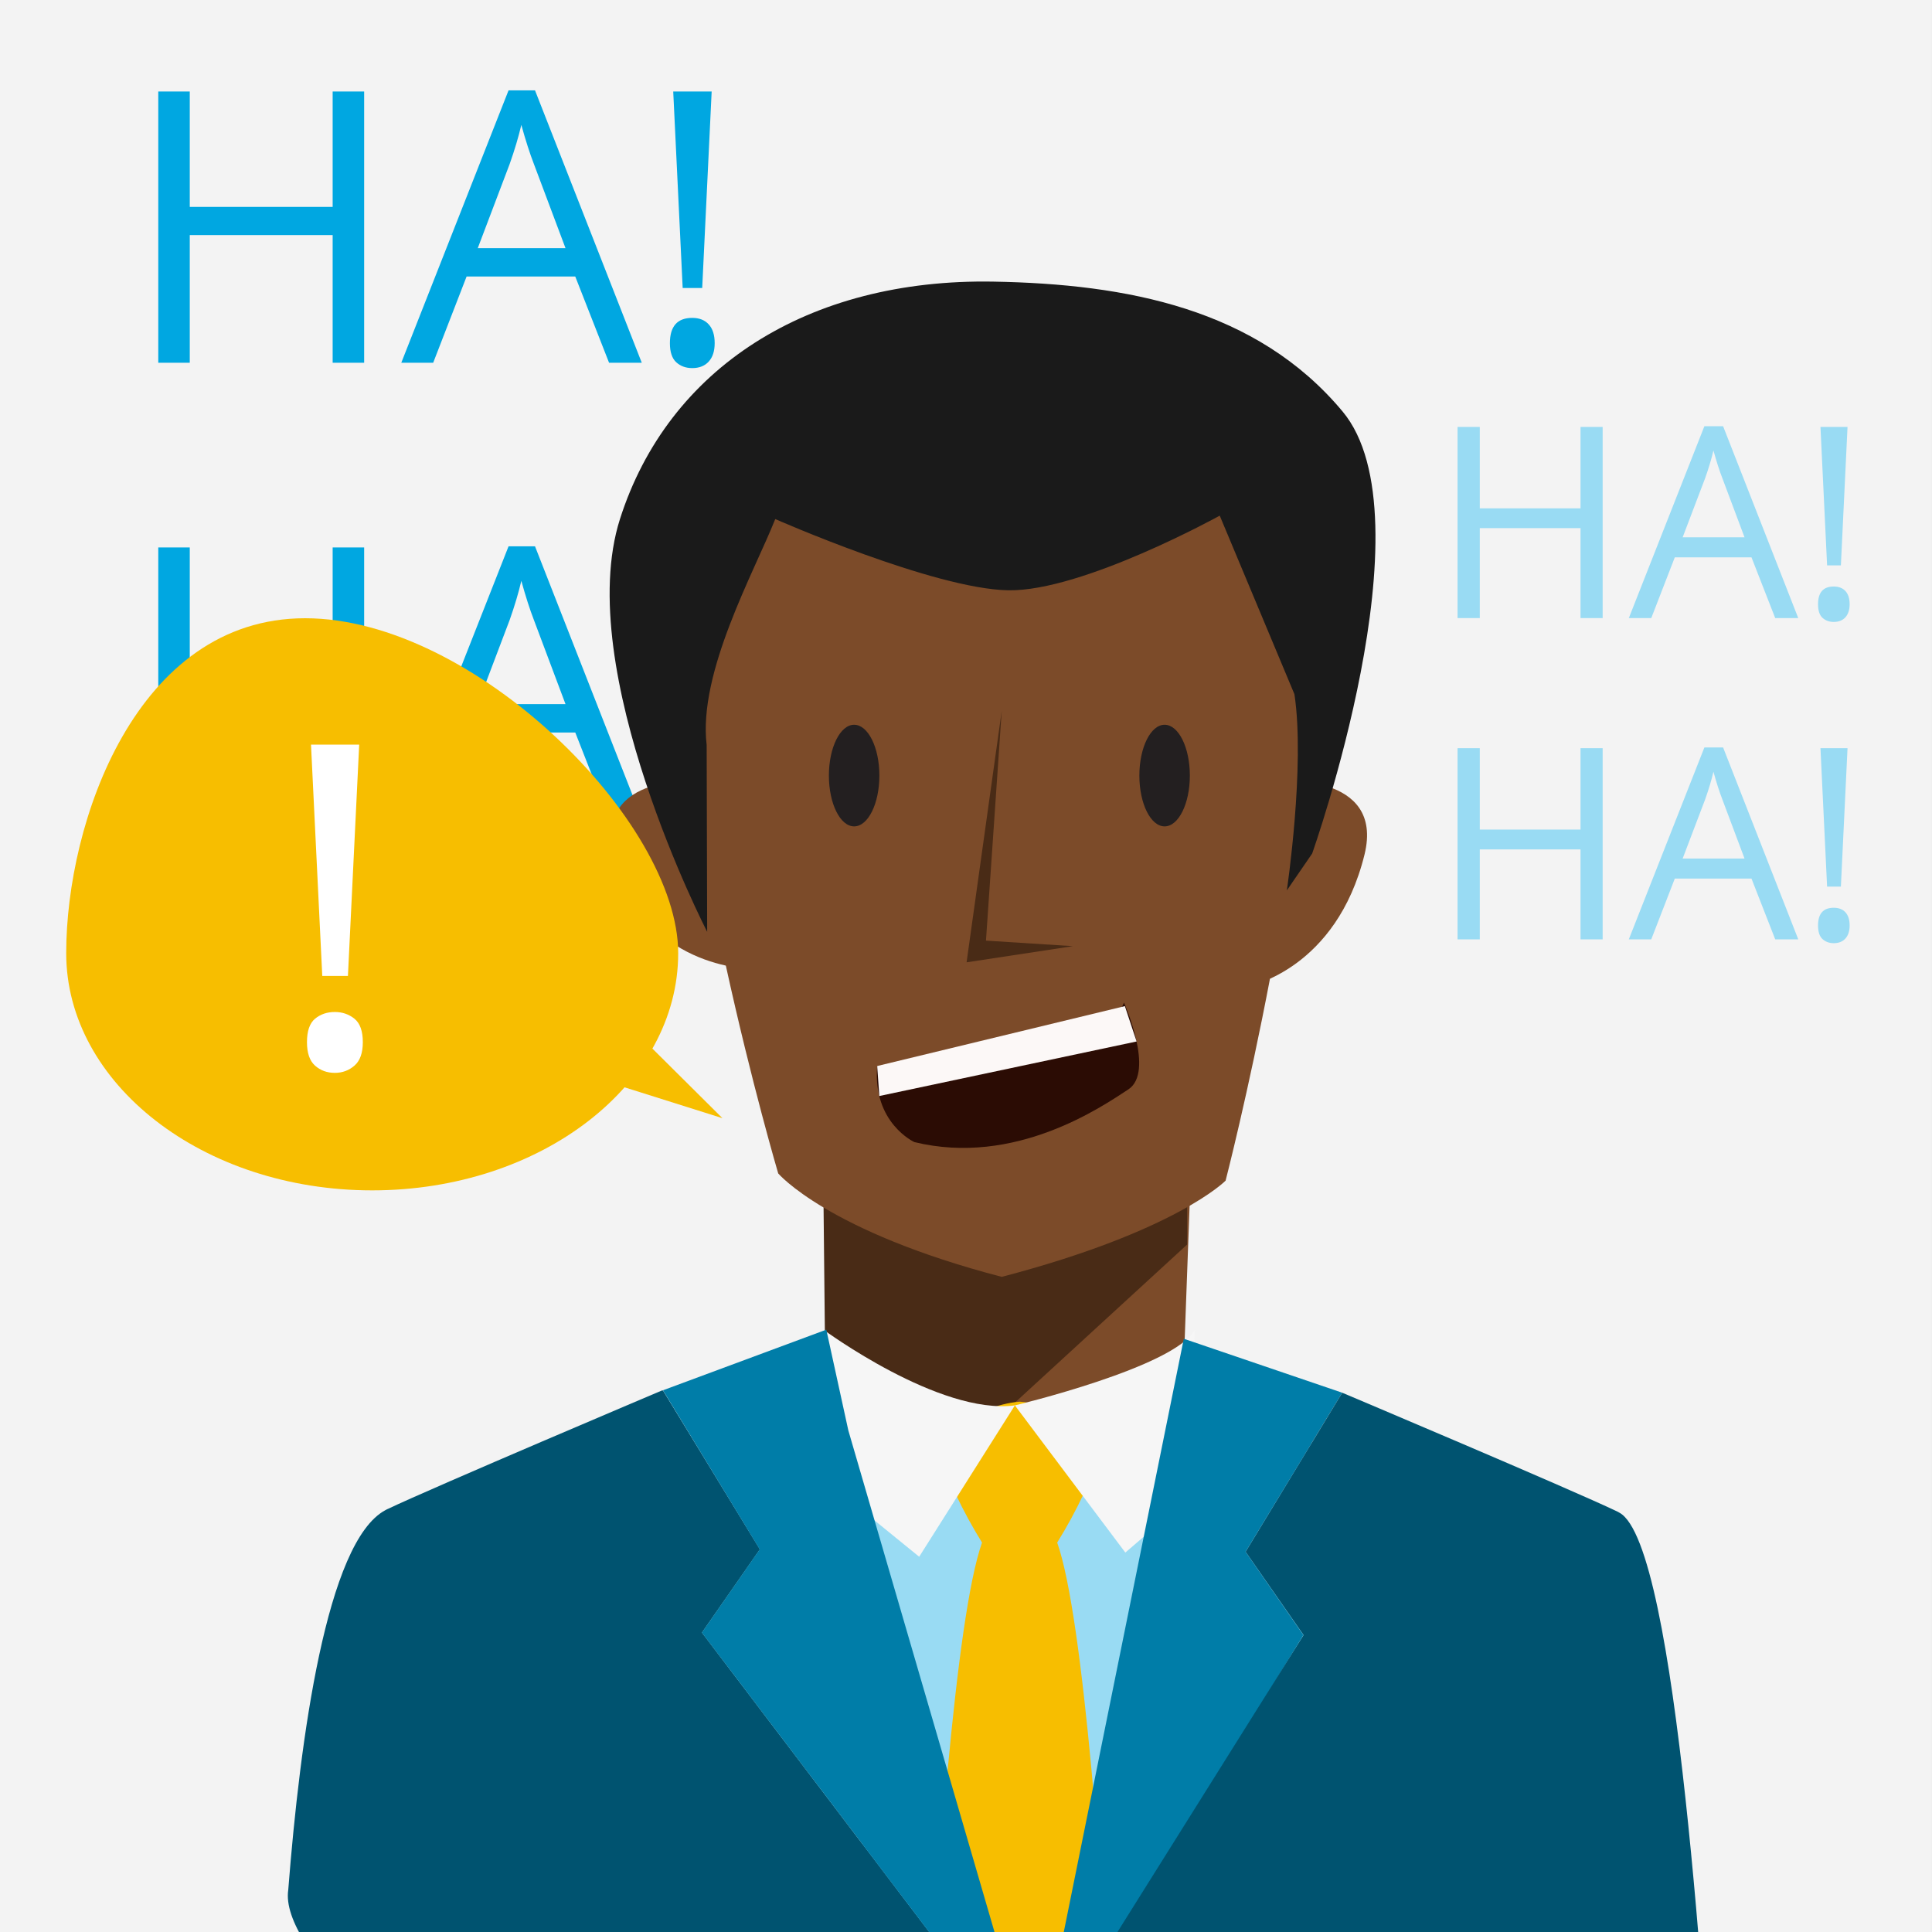
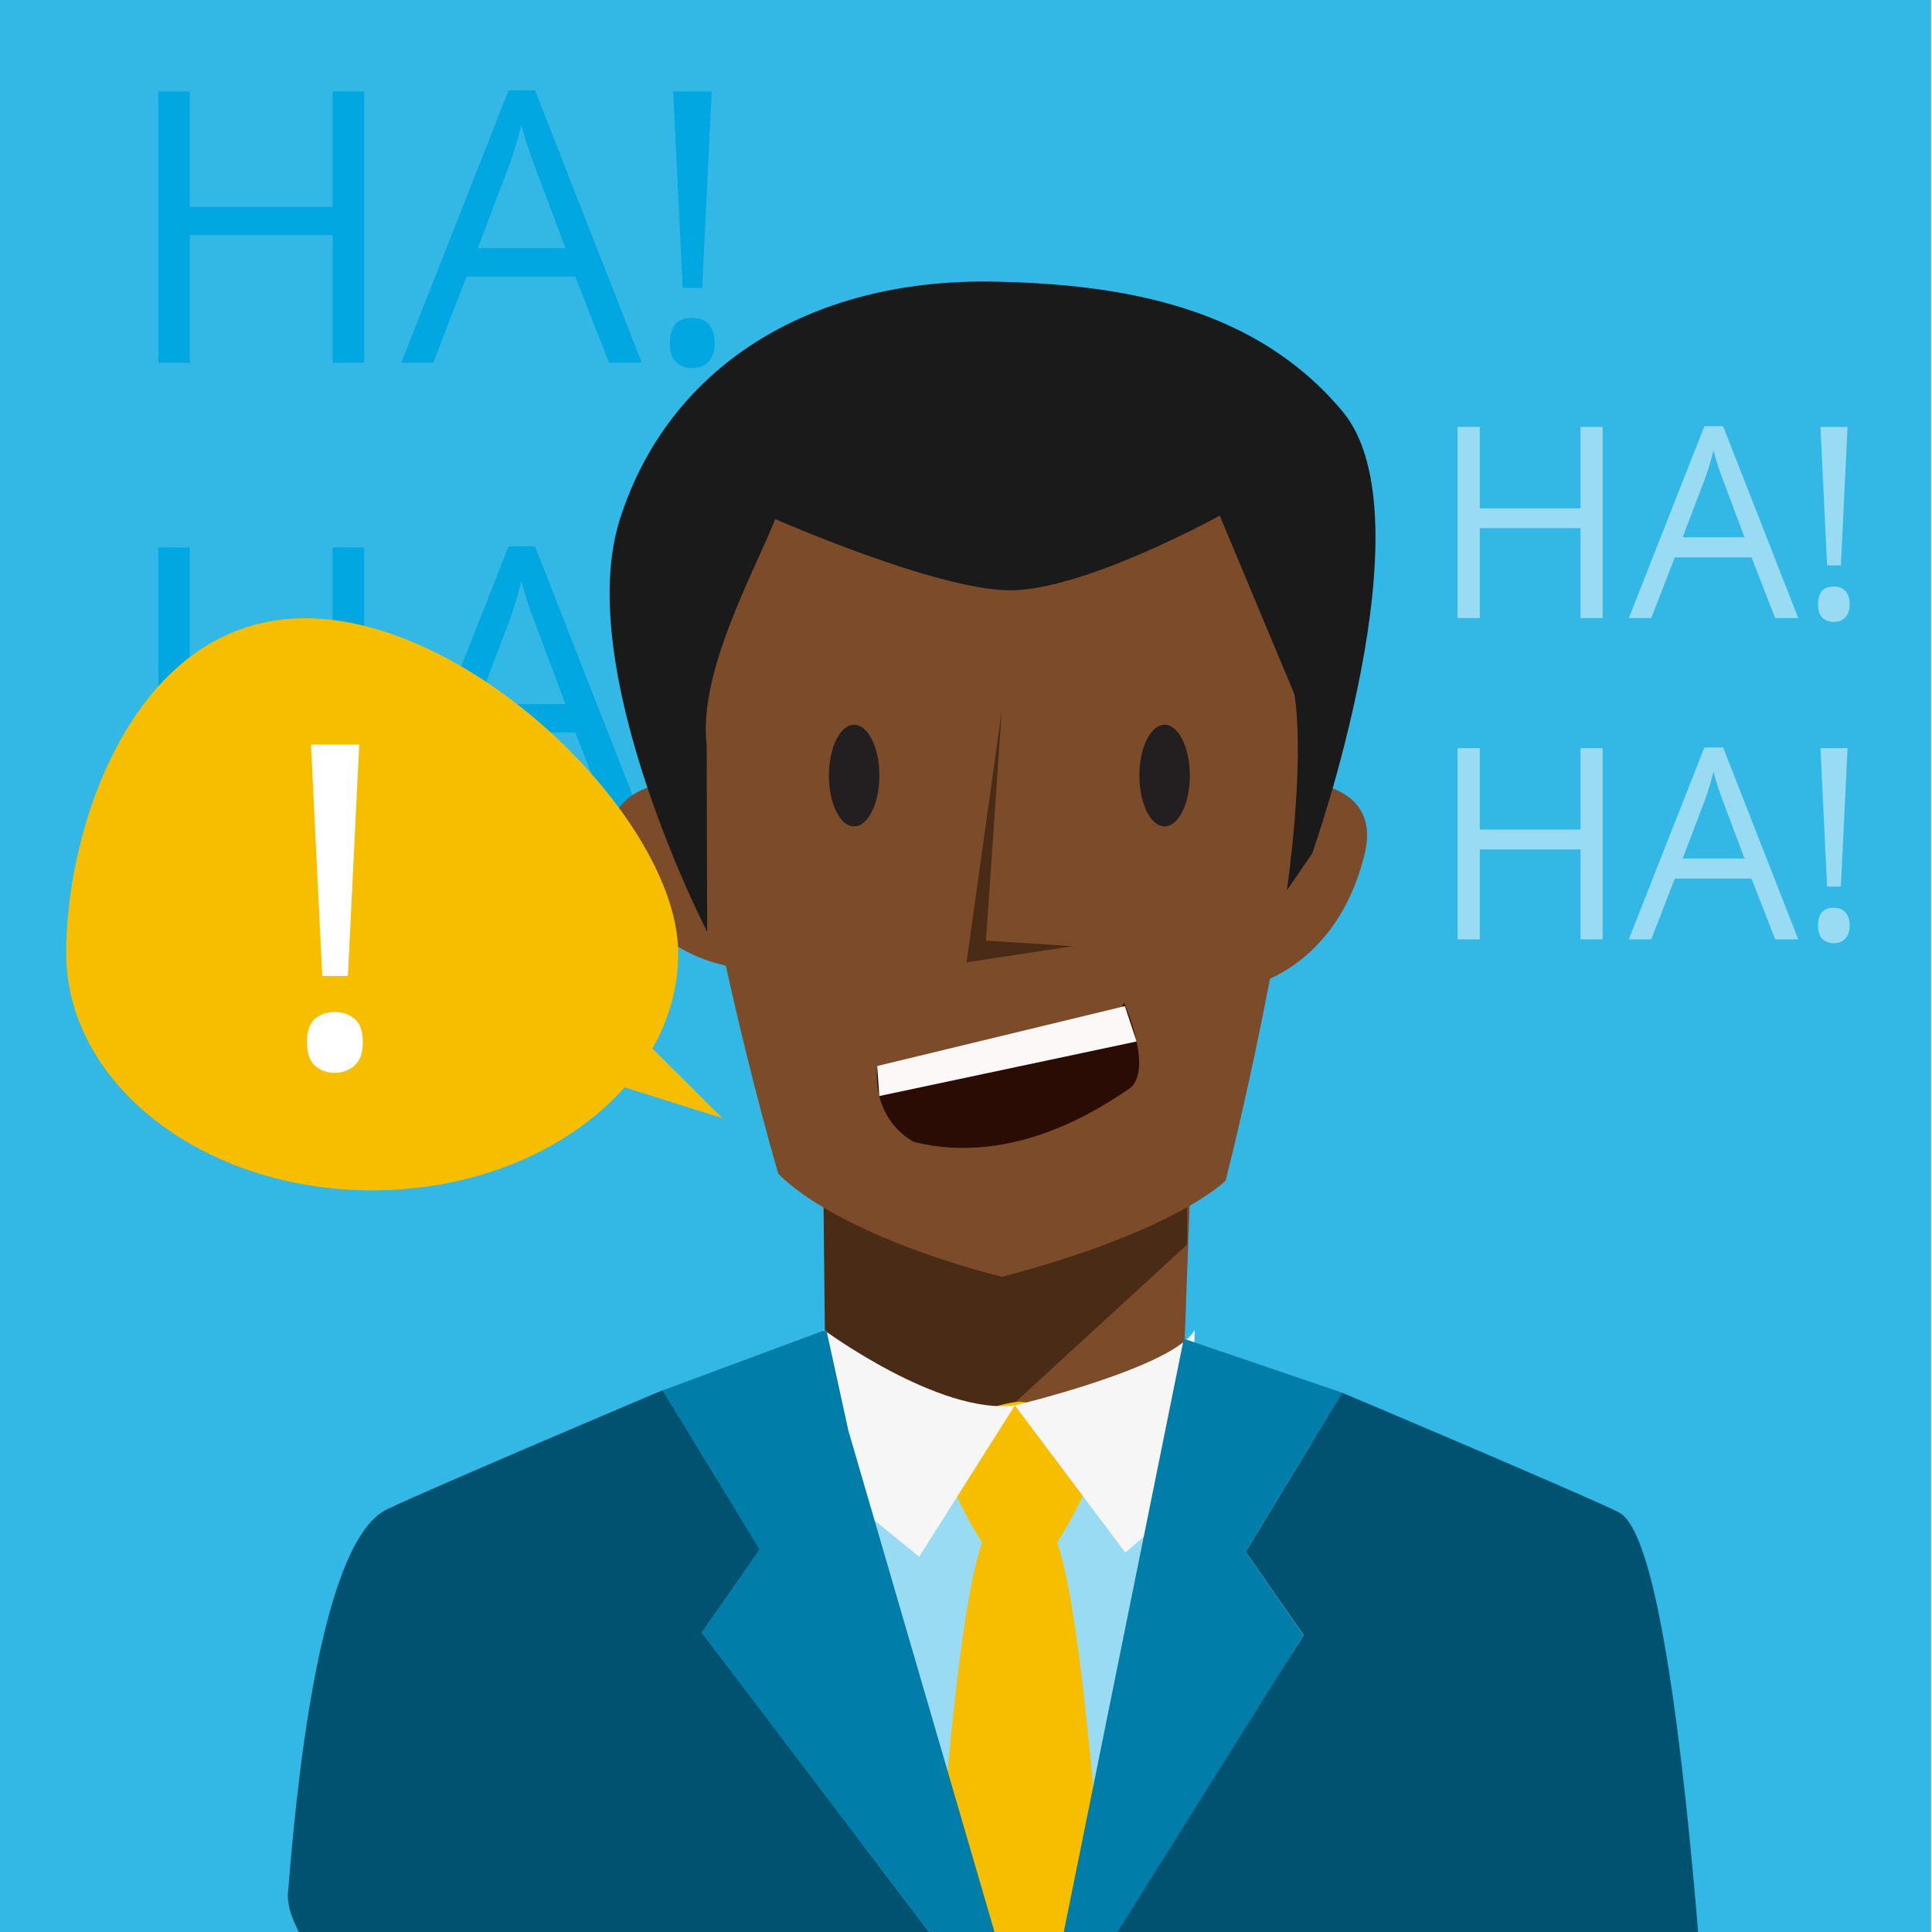
<svg xmlns="http://www.w3.org/2000/svg" viewBox="0 0 300 300">
  <defs>
-     <style>.a{fill:#f3f3f3;}.b{font-size:41.57px;}.b,.h{fill:#99dbf3;}.b,.c{font-family:OpenSans, Open Sans;}.c{font-size:59px;fill:#00a7e1;}.d{fill:#7c4b29;}.e{fill:#492b16;}.f{fill:#231f20;}.g{fill:#1a1a1a;}.i{fill:#f7be00;}.j{fill:#f6f6f6;}.k{fill:#005370;}.l{fill:#007da8;}.m{fill:#2b0c04;}.n{fill:#fcf8f7;}.o{font-size:70px;fill:#fff;font-family:ArialRoundedMTBold, Arial Rounded MT Bold;}</style>
+     <style>.a{fill:#33b8e6;}.b{font-size:41.57px;}.b,.h{fill:#99dbf3;}.b,.c{font-family:OpenSans, Open Sans;}.c{font-size:59px;fill:#00a7e1;}.d{fill:#7c4b29;}.e{fill:#492b16;}.f{fill:#231f20;}.g{fill:#1a1a1a;}.i{fill:#f7be00;}.j{fill:#f6f6f6;}.k{fill:#005370;}.l{fill:#007da8;}.m{fill:#2b0c04;}.n{fill:#fcf8f7;}.o{font-size:70px;fill:#fff;font-family:ArialRoundedMTBold, Arial Rounded MT Bold;}</style>
  </defs>
  <rect class="a" x="-0.15" y="-0.33" width="300" height="301" />
  <text class="b" transform="translate(222.25 95.98)">HA! <tspan x="0" y="49.88">HA!</tspan>
  </text>
  <text class="c" transform="translate(18.78 56.33)">HA! <tspan x="0" y="70.8">HA!</tspan>
  </text>
  <path class="d" d="M128.05,186.14l.59,45.35S157.34,262.14,183,234l2-54.35Z" />
  <polygon class="e" points="184.34 180.06 184.34 193.25 134.48 239.01 128.31 228.29 127.87 186.24 184.34 180.06" />
  <path class="d" d="M203.73,93.19c-.63-35.85-48.18-33.86-48.18-33.86v.21c-3.68-.3-49.92-3.26-50.52,31.16-.63,35.85,15.81,91.51,15.81,91.51s7.61,9,34.71,16.06c27.11-7.09,34.76-14.94,34.76-14.94S204.36,129,203.73,93.19Z" />
  <polygon class="e" points="155.55 110.36 150.09 149.43 166.61 146.92 153.1 146.06 155.55 110.36" />
  <ellipse class="f" cx="132.63" cy="120.43" rx="3.92" ry="7.89" />
  <ellipse class="f" cx="180.84" cy="120.43" rx="3.92" ry="7.89" />
  <path class="d" d="M198.25,121.25s16.79-1.39,13.63,11.45c-4.38,17.76-17.83,20.38-17.83,20.38" />
  <path class="d" d="M108.93,121.25s-16.69-1.41-13.62,11.45c4.24,17.76,21.42,17.76,21.42,17.76" />
  <path class="g" d="M109.73,115.69l.08,29h0S88.8,104,96.27,80.59s29.16-37.37,58-36.86c20.63.37,40.86,4.16,54.21,20.17,13.79,16.53-4.73,68.64-4.73,68.64l-3.93,5.72S202.68,119,201,107.8l-11.6-27.73s-21.3,11.78-32.83,11.59S120.38,80.6,120.38,80.6C117.09,88.88,108.38,104.41,109.73,115.69Z" />
  <path class="h" d="M120.38,218.23s53.33,24.53,79.43,7.52,2.45,107,2.45,107l-57.38,8.65Z" />
  <path class="i" d="M164.16,239.53a74.79,74.79,0,0,0,7.3-15.47s-6-5.83-13.13-6.41c-7.15.58-13.14,6.41-13.14,6.41a74.79,74.79,0,0,0,7.3,15.47c-4.17,11.72-7.16,55.1-8.64,81.47,4.4.37,8.85.6,13.35.6.38,0,.75,0,1.13,0q7.3,0,14.46-.73C171.3,294.44,168.31,251.22,164.16,239.53Z" />
  <path class="j" d="M127.87,206.47s18,13.3,29.72,11.76l-14.86,23.5-14.86-12.09Z" />
  <path class="j" d="M157.59,218.23s24.92-5.95,27.94-11.76l-1,26.2-9.79,8.41Z" />
  <path class="k" d="M160.23,321,109,253.51l9-12.93L103,216l-.14-.12s-35.44,15-42.78,18.49l-.26.14c-9.1,4.9-13.22,35.39-15.06,58.95-2.75,18.17,81.91,75.87,116,75.87l0-47.37Z" />
  <polygon class="l" points="160.74 321.96 202.38 253.89 193.4 240.96 208.42 216.26 183.82 207.88 160.74 321.96" />
  <polygon class="l" points="108.98 253.51 160.23 321.01 160.74 321.67 147.75 277.09 131.73 222.12 128.31 206.47 102.95 215.88 103.02 216 117.97 240.58 108.98 253.51" />
  <path class="k" d="M251.46,234.89l-.26-.15c-7.34-3.52-42.78-18.48-42.78-18.48l-15,24.7,9,12.93-48.5,77.38-3.25-8.93v43.53l3.25,3.46c44.45,0,81.76-4.28,112.65-31.57C264.69,314.2,260.57,239.8,251.46,234.89Z" />
  <path class="m" d="M136.21,165.53s35.42-1.8,38.32-9.84c0,0,4.82,10.76.68,13.47s-17.58,12-33.24,8.18C142,177.34,135.47,174.4,136.21,165.53Z" />
  <polygon class="n" points="136.54 170.19 176.49 161.72 174.67 156.23 136.21 165.53 136.54 170.19" />
  <path class="i" d="M105.31,148c0,20.34-21.27,36.84-47.52,36.84S10.28,168.29,10.28,148s10.86-52,37.1-52S105.31,127.6,105.31,148Z" />
  <polyline class="i" points="96.66 158.21 112.18 173.63 83.98 164.74" />
  <text class="o" transform="translate(42.62 165.61)">!</text>
</svg>
